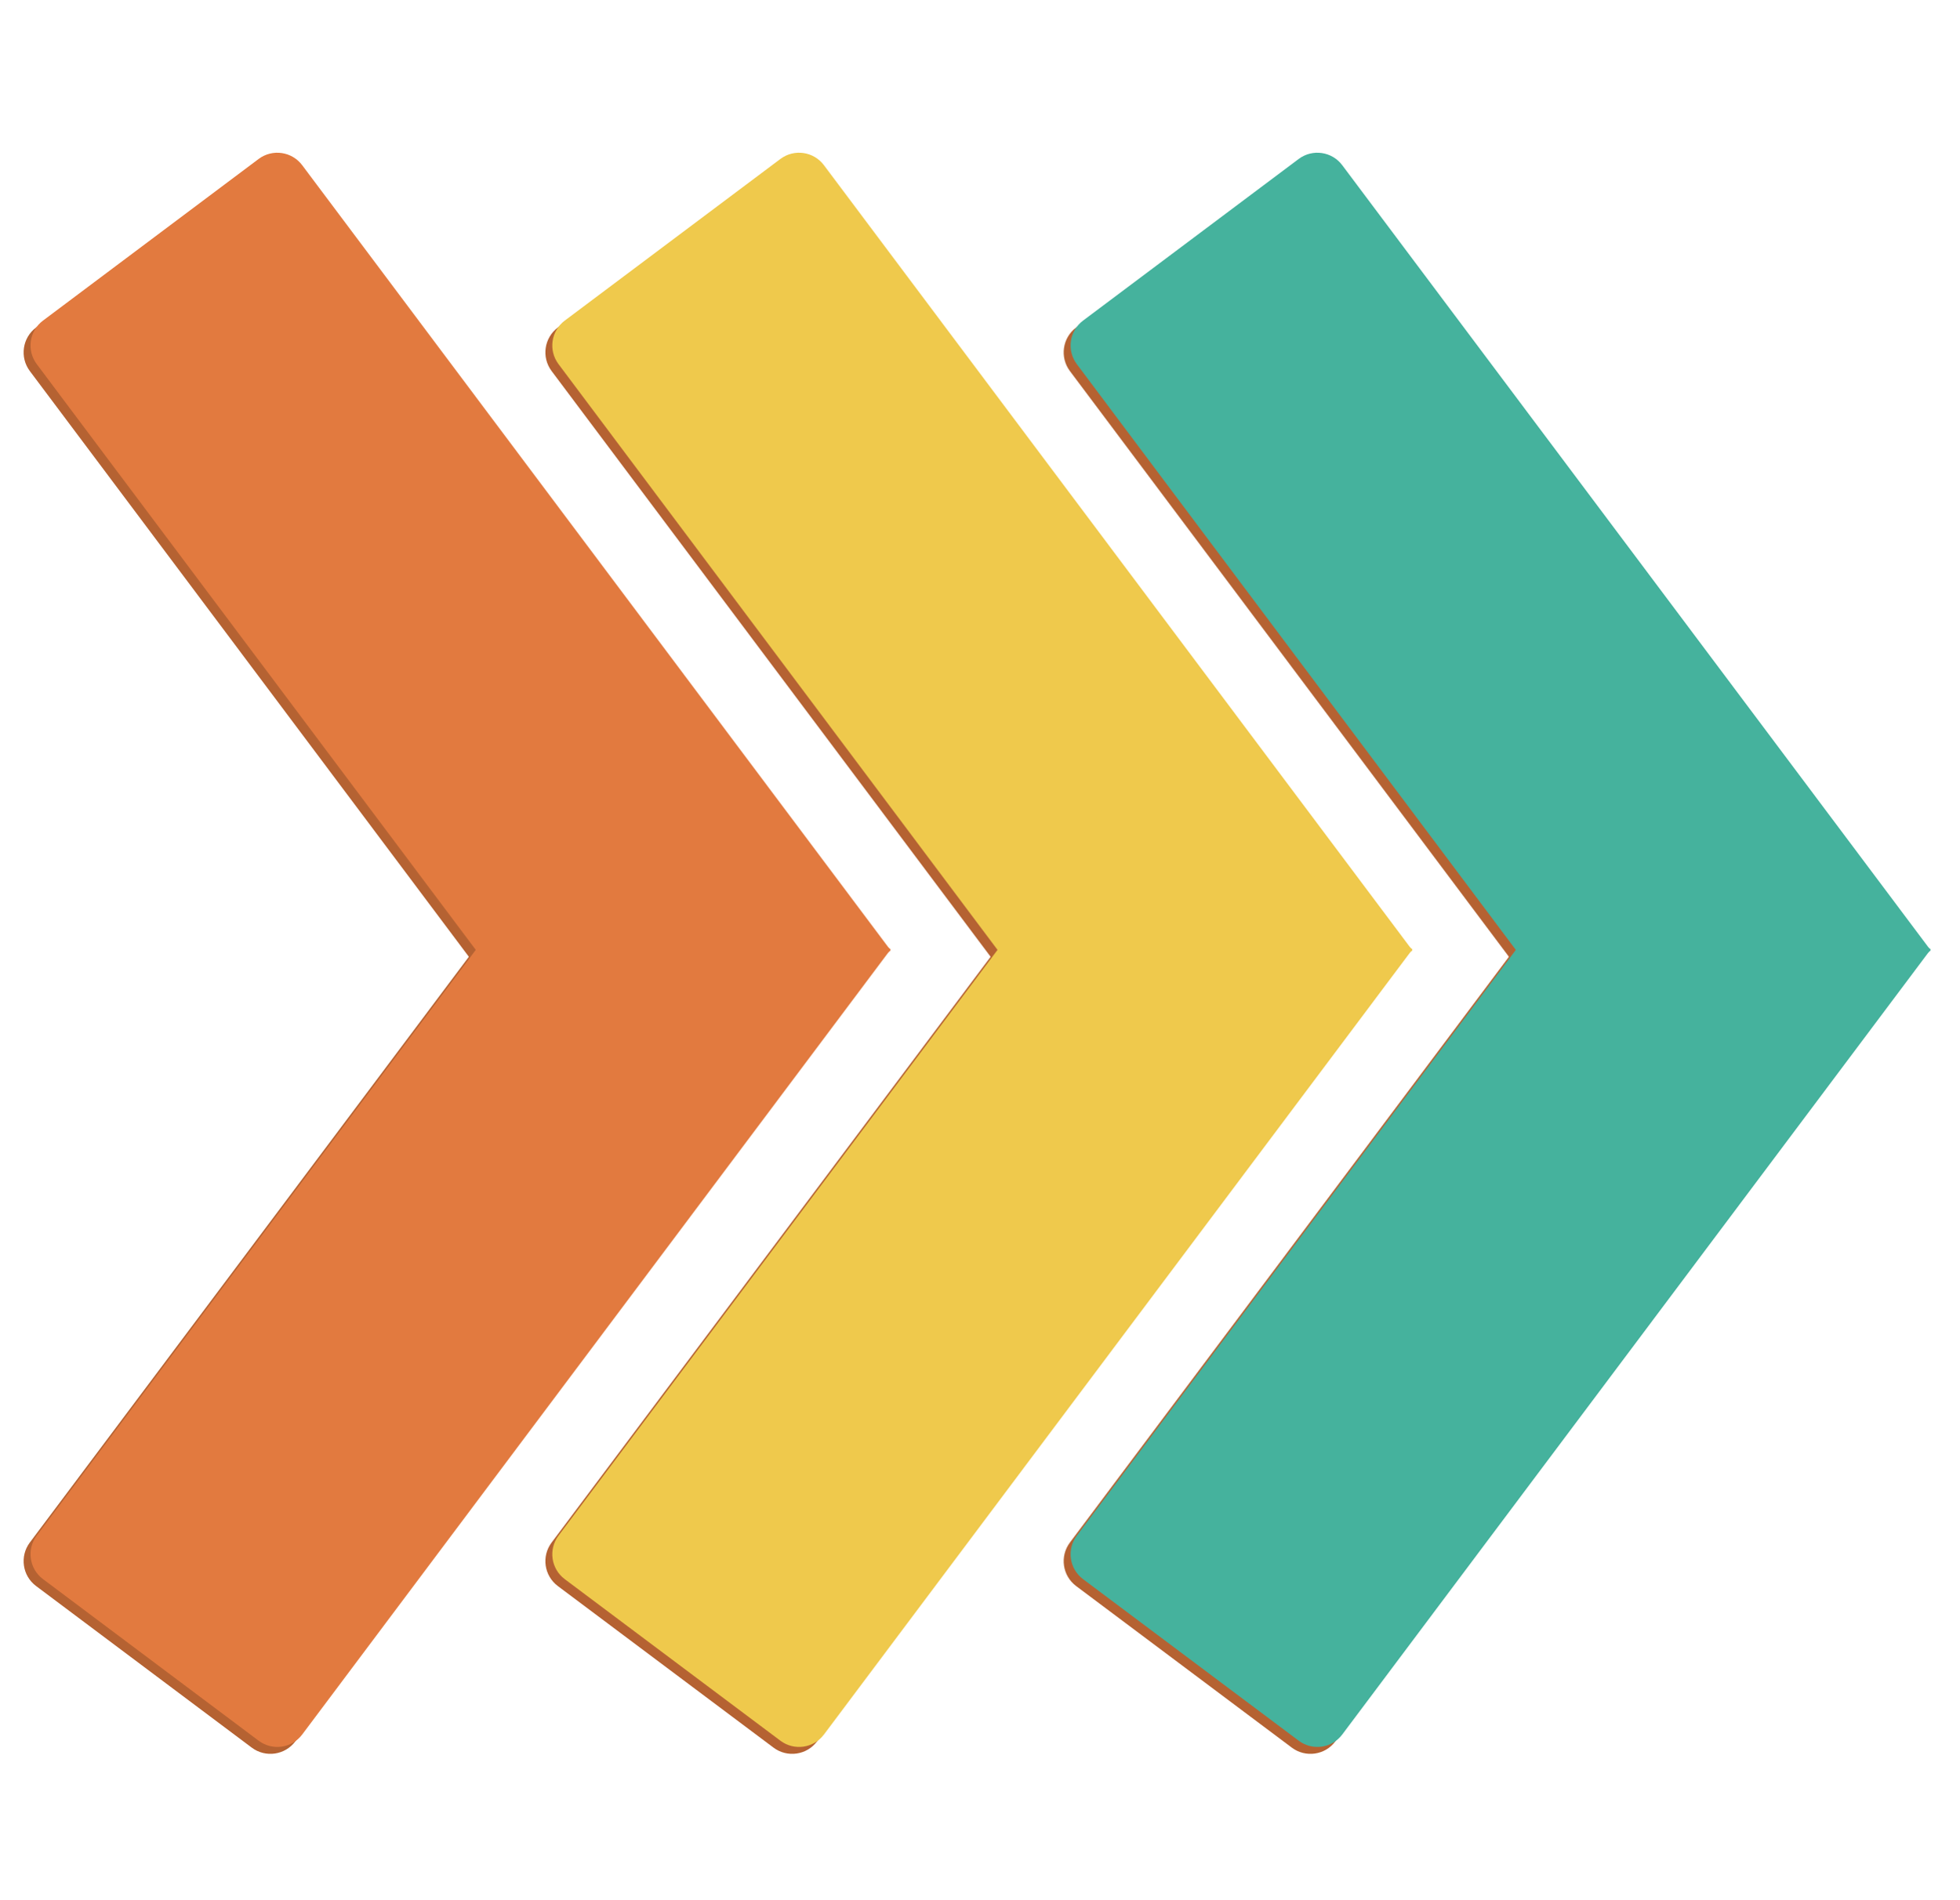
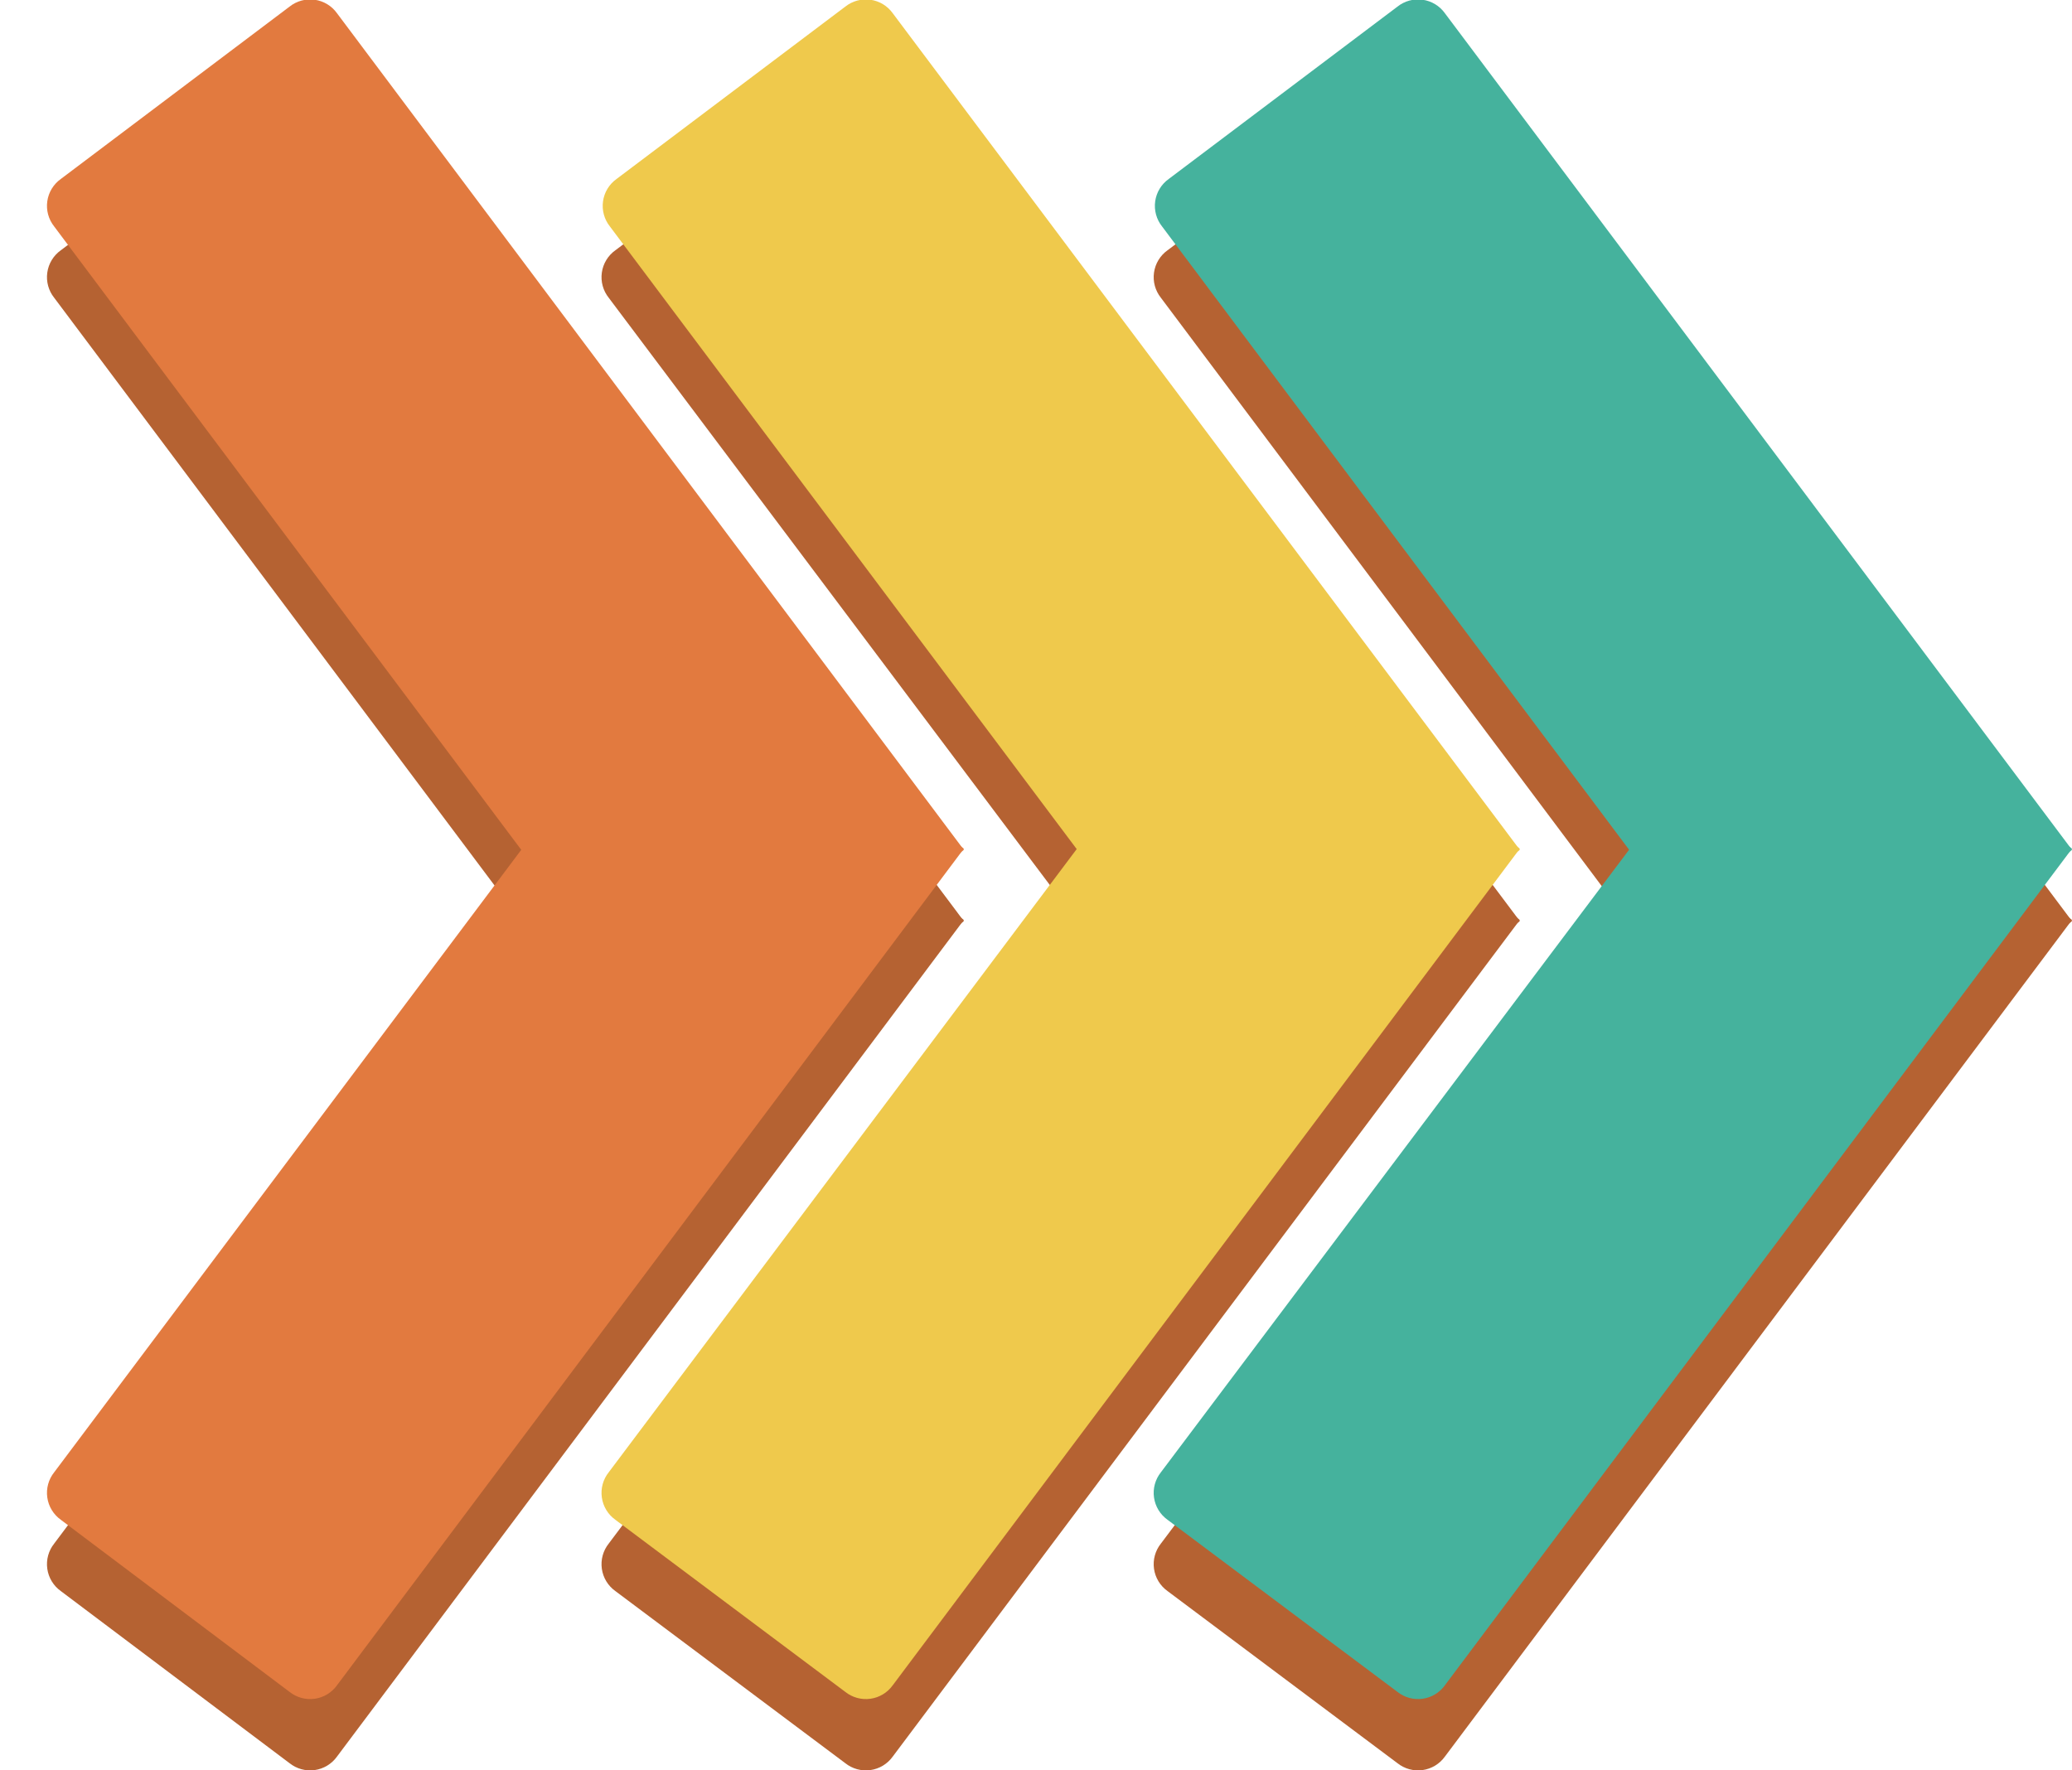
- <svg xmlns="http://www.w3.org/2000/svg" id="Lager_1" data-name="Lager 1" viewBox="0 0 567 549.92">
+ <svg xmlns="http://www.w3.org/2000/svg" id="Lager_1" data-name="Lager 1" viewBox="0 0 87.17 74.47">
  <defs>
    <style>.cls-1{fill:#b56232;}.cls-2{fill:#45b29d;}.cls-3{fill:#efc94c;}.cls-4{fill:#e27a3f;}</style>
  </defs>
-   <path class="cls-1" d="M556.76,277.11,386.46,49.83A9,9,0,0,0,373.86,48L311.44,94.8a9,9,0,0,0-1.81,12.6l170.3,227.27Z" />
-   <path class="cls-1" d="M406.76,277.11,236.46,49.83A9,9,0,0,0,223.86,48L161.44,94.8a9,9,0,0,0-1.81,12.6l170.3,227.27Z" />
-   <path class="cls-1" d="M255.76,277.11,85.46,49.83A9,9,0,0,0,72.86,48L10.44,94.8a9,9,0,0,0-1.81,12.6l170.3,227.27Z" />
-   <path class="cls-1" d="M556.76,276.81,386.46,504.08a9,9,0,0,1-12.6,1.81l-62.42-46.77a9,9,0,0,1-1.81-12.6l170.3-227.27Z" />
-   <path class="cls-1" d="M406.76,276.81,236.46,504.08a9,9,0,0,1-12.6,1.81l-62.42-46.77a9,9,0,0,1-1.81-12.6l170.3-227.27Z" />
-   <path class="cls-1" d="M255.76,276.81,85.46,504.08a9,9,0,0,1-12.6,1.81L10.44,459.11a9,9,0,0,1-1.81-12.6l170.3-227.27Z" />
-   <path class="cls-2" d="M558.76,275.11,388.46,47.83A9,9,0,0,0,375.86,46L313.44,92.8a9,9,0,0,0-1.81,12.6l170.3,227.27Z" />
-   <path class="cls-3" d="M408.76,275.11,238.46,47.83A9,9,0,0,0,225.86,46L163.44,92.8a9,9,0,0,0-1.81,12.6l170.3,227.27Z" />
-   <path class="cls-4" d="M257.76,275.11,87.46,47.83A9,9,0,0,0,74.86,46L12.44,92.8a9,9,0,0,0-1.81,12.6l170.3,227.27Z" />
-   <path class="cls-2" d="M558.76,274.81,388.46,502.08a9,9,0,0,1-12.6,1.81l-62.42-46.77a9,9,0,0,1-1.81-12.6l170.3-227.27Z" />
-   <path class="cls-3" d="M408.76,274.81,238.46,502.08a9,9,0,0,1-12.6,1.81l-62.42-46.77a9,9,0,0,1-1.81-12.6l170.3-227.27Z" />
-   <path class="cls-4" d="M257.76,274.81,87.46,502.08a9,9,0,0,1-12.6,1.81L12.44,457.11a9,9,0,0,1-1.81-12.6l170.3-227.27Z" />
+   <g id="shadow">
+     <path class="cls-1" d="M87.17,38.76,60.79,3.56a1.39,1.39,0,0,0-2-.28h0l-9.67,7.25a1.39,1.39,0,0,0-.28,2h0l26.37,35.2Z" />
+     <path class="cls-1" d="M63.94,38.76,37.56,3.56a1.39,1.39,0,0,0-2-.28h0l-9.67,7.25a1.39,1.39,0,0,0-.28,2h0L52,47.67Z" />
+     <path class="cls-1" d="M40.55,38.76,14.18,3.56a1.39,1.39,0,0,0-2-.28h0L2.56,10.53a1.39,1.39,0,0,0-.28,2h0l26.37,35.2Z" />
+     <path class="cls-1" d="M87.17,38.71,60.79,73.91a1.39,1.39,0,0,1-2,.28h0l-9.67-7.24a1.39,1.39,0,0,1-.28-2h0L75.27,29.8Z" />
+     <path class="cls-1" d="M63.94,38.71,37.56,73.91a1.39,1.39,0,0,1-2,.28h0l-9.67-7.24a1.39,1.39,0,0,1-.28-2h0L52,29.8Z" />
+     <path class="cls-1" d="M40.55,38.71,14.18,73.91a1.39,1.39,0,0,1-2,.28h0L2.56,66.95a1.39,1.39,0,0,1-.28-2h0L28.65,29.8Z" />
+   </g>
+   <path class="cls-2" d="M87.17,35.76,60.79.56a1.39,1.39,0,0,0-2-.28h0L49.17,7.53a1.39,1.39,0,0,0-.28,2h0l26.37,35.2Z" />
+   <path class="cls-3" d="M63.94,35.76,37.56.56a1.39,1.39,0,0,0-2-.28h0L25.94,7.53a1.39,1.39,0,0,0-.28,2h0L52,44.67Z" />
+   <path class="cls-4" d="M40.55,35.76,14.18.56a1.39,1.39,0,0,0-2-.28h0L2.56,7.53a1.39,1.39,0,0,0-.28,2h0l26.37,35.2Z" />
+   <path class="cls-2" d="M87.17,35.71,60.79,70.91a1.39,1.39,0,0,1-2,.28h0l-9.67-7.24a1.39,1.39,0,0,1-.28-2h0L75.27,26.8Z" />
+   <path class="cls-3" d="M63.94,35.71,37.56,70.91a1.39,1.39,0,0,1-2,.28h0l-9.67-7.24a1.39,1.39,0,0,1-.28-2h0L52,26.8Z" />
+   <path class="cls-4" d="M40.55,35.71,14.18,70.91a1.39,1.39,0,0,1-2,.28h0L2.56,63.95a1.39,1.39,0,0,1-.28-2h0L28.65,26.8Z" />
</svg>
